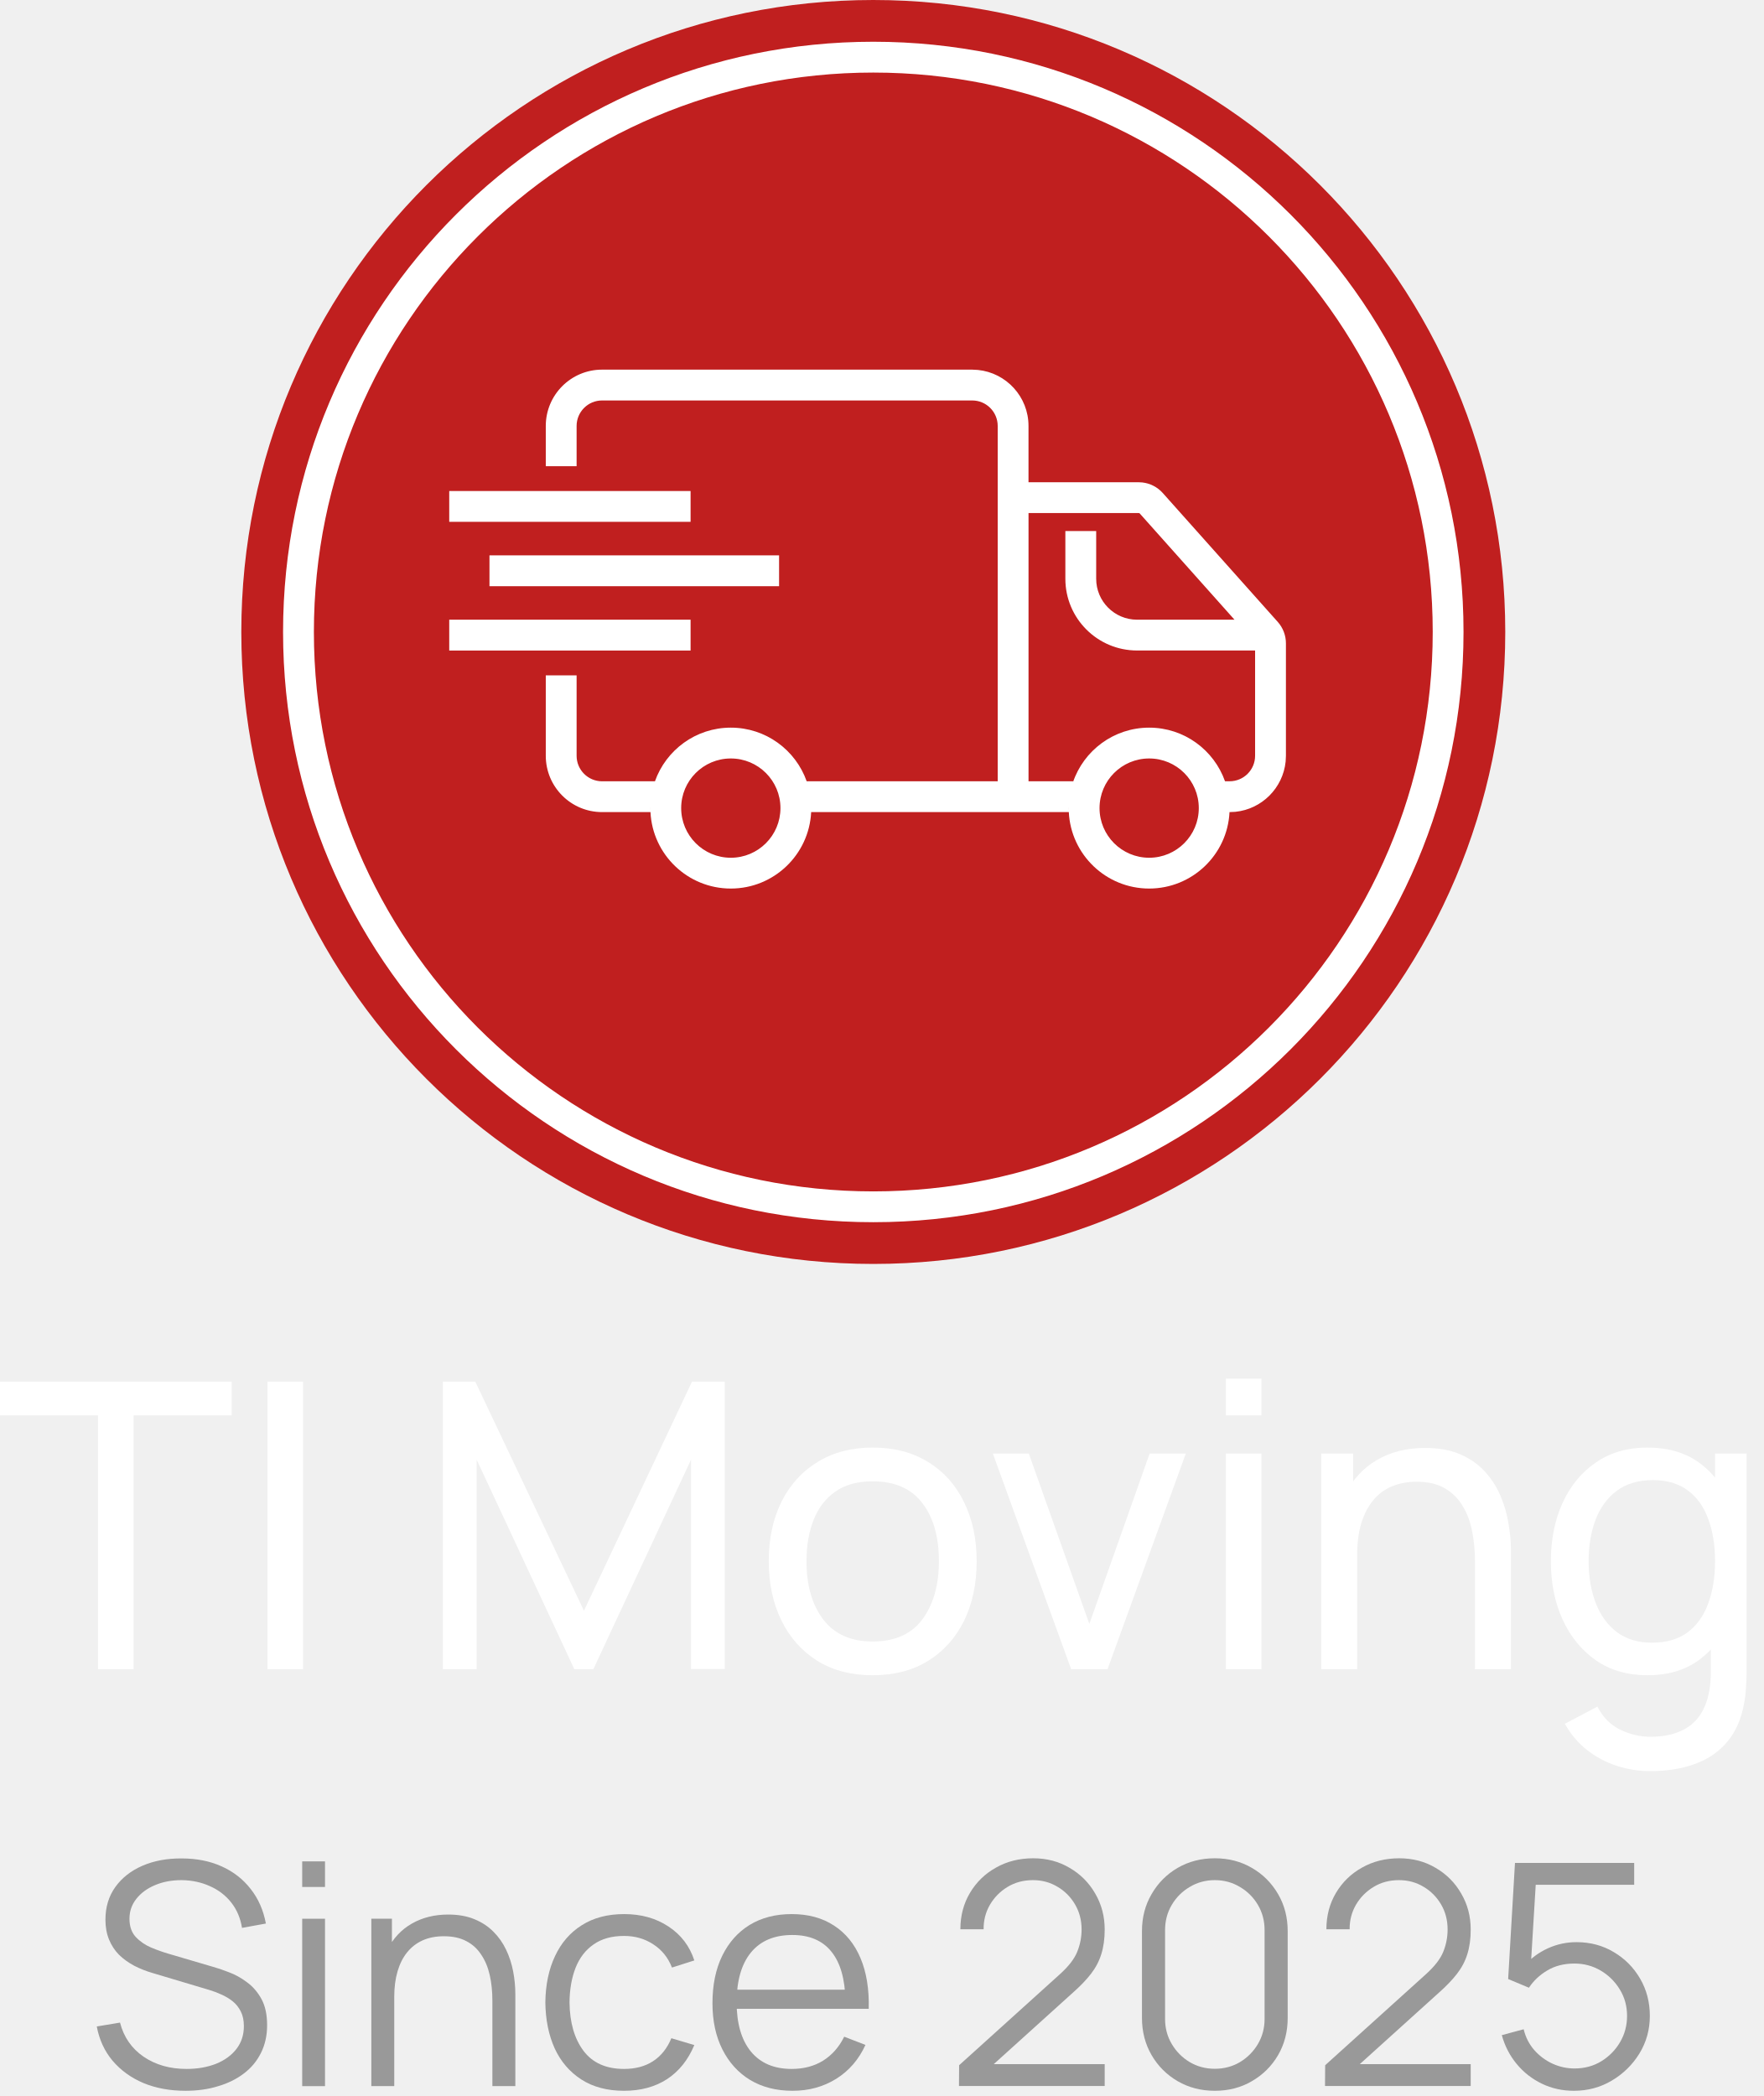
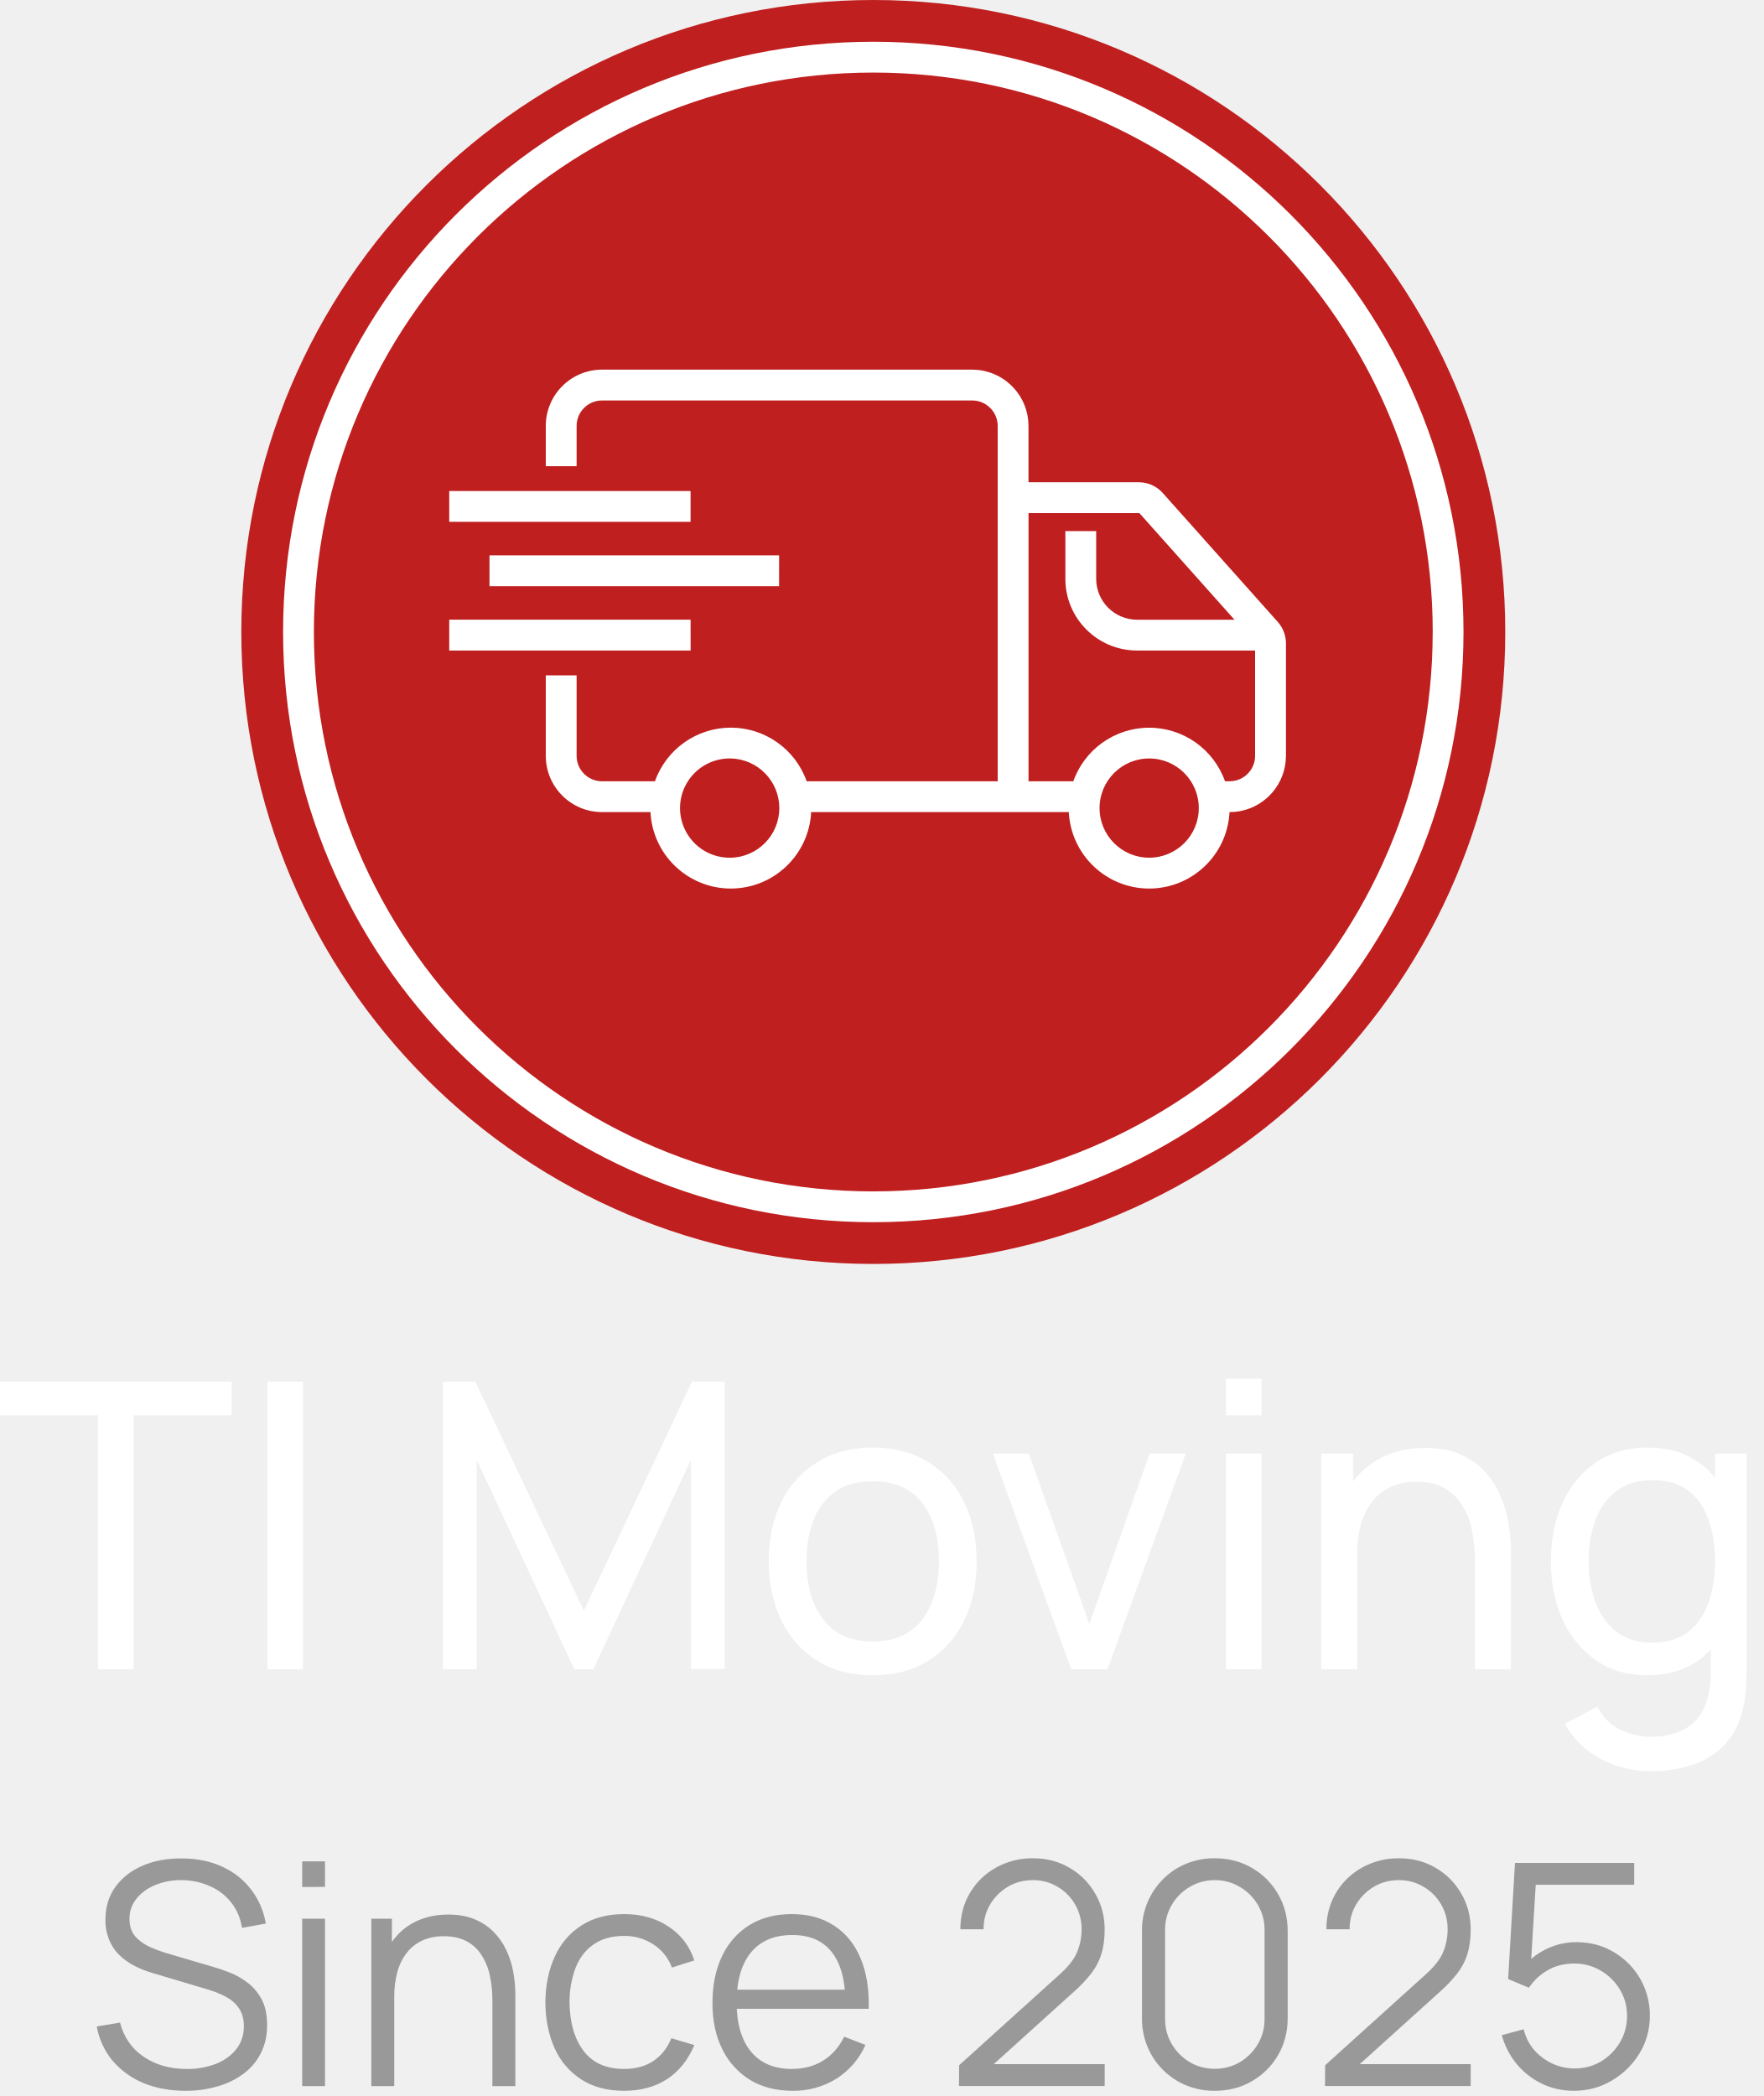
- <svg xmlns="http://www.w3.org/2000/svg" width="69" height="82" viewBox="0 0 69 82" fill="none">
-   <path d="M64.557 69.29C64.114 69.29 63.682 69.222 63.26 69.086C62.838 68.951 62.45 68.745 62.095 68.469C61.746 68.198 61.455 67.855 61.22 67.438L62.494 66.766C62.702 67.177 62.997 67.477 63.377 67.664C63.762 67.852 64.158 67.946 64.564 67.946C65.101 67.946 65.546 67.847 65.901 67.649C66.255 67.456 66.515 67.167 66.682 66.781C66.854 66.396 66.937 65.917 66.932 65.344V63.039H67.096V56.866H68.331V65.359C68.331 65.589 68.323 65.81 68.307 66.023C68.297 66.237 68.271 66.448 68.229 66.656C68.12 67.255 67.903 67.748 67.581 68.133C67.258 68.524 66.841 68.813 66.33 69.001C65.82 69.193 65.229 69.29 64.557 69.29ZM64.455 65.539C63.669 65.539 62.994 65.344 62.431 64.953C61.869 64.557 61.434 64.023 61.127 63.351C60.824 62.679 60.673 61.921 60.673 61.078C60.673 60.234 60.824 59.476 61.127 58.804C61.434 58.132 61.869 57.603 62.431 57.218C62.994 56.827 63.666 56.632 64.447 56.632C65.244 56.632 65.914 56.824 66.455 57.21C66.997 57.595 67.406 58.124 67.682 58.796C67.963 59.468 68.104 60.228 68.104 61.078C68.104 61.916 67.963 62.674 67.682 63.351C67.406 64.023 66.997 64.557 66.455 64.953C65.914 65.344 65.247 65.539 64.455 65.539ZM64.627 64.266C65.195 64.266 65.661 64.13 66.026 63.859C66.39 63.583 66.659 63.205 66.83 62.726C67.008 62.242 67.096 61.692 67.096 61.078C67.096 60.452 67.008 59.903 66.83 59.429C66.659 58.95 66.393 58.577 66.034 58.312C65.674 58.041 65.218 57.905 64.666 57.905C64.093 57.905 63.619 58.046 63.244 58.327C62.874 58.608 62.598 58.989 62.416 59.468C62.239 59.947 62.15 60.484 62.15 61.078C62.15 61.677 62.241 62.218 62.424 62.703C62.606 63.182 62.879 63.562 63.244 63.843C63.614 64.125 64.075 64.266 64.627 64.266Z" fill="white" />
-   <path d="M57.704 65.305V61.078C57.704 60.676 57.668 60.291 57.595 59.921C57.527 59.551 57.405 59.221 57.228 58.929C57.056 58.632 56.821 58.398 56.524 58.226C56.233 58.054 55.863 57.968 55.415 57.968C55.066 57.968 54.748 58.028 54.462 58.147C54.18 58.262 53.938 58.439 53.735 58.679C53.532 58.918 53.373 59.221 53.258 59.585C53.149 59.944 53.094 60.369 53.094 60.859L52.18 60.578C52.18 59.76 52.326 59.059 52.618 58.476C52.914 57.887 53.329 57.436 53.86 57.124C54.397 56.806 55.027 56.647 55.751 56.647C56.298 56.647 56.764 56.733 57.149 56.905C57.535 57.077 57.855 57.306 58.111 57.593C58.366 57.874 58.566 58.192 58.712 58.546C58.858 58.895 58.96 59.252 59.017 59.616C59.079 59.976 59.111 60.317 59.111 60.64V65.305H57.704ZM51.688 65.305V56.866H52.938V59.124H53.094V65.305H51.688Z" fill="white" />
-   <path d="M47.96 55.373V53.936H49.351V55.373H47.96ZM47.96 65.305V56.866H49.351V65.305H47.96Z" fill="white" />
-   <path d="M41.906 65.305L38.843 56.866H40.249L42.617 63.531L44.976 56.866H46.391L43.328 65.305H41.906Z" fill="white" />
-   <path d="M34.138 65.539C33.3 65.539 32.575 65.349 31.966 64.969C31.362 64.588 30.896 64.062 30.567 63.39C30.239 62.718 30.075 61.947 30.075 61.078C30.075 60.192 30.242 59.416 30.575 58.749C30.909 58.082 31.38 57.564 31.989 57.194C32.599 56.819 33.315 56.632 34.138 56.632C34.982 56.632 35.709 56.822 36.318 57.202C36.928 57.577 37.394 58.1 37.717 58.773C38.045 59.439 38.209 60.208 38.209 61.078C38.209 61.958 38.045 62.734 37.717 63.406C37.389 64.073 36.92 64.596 36.31 64.977C35.701 65.352 34.977 65.539 34.138 65.539ZM34.138 64.219C35.013 64.219 35.664 63.927 36.092 63.343C36.519 62.76 36.732 62.005 36.732 61.078C36.732 60.124 36.516 59.366 36.084 58.804C35.651 58.236 35.003 57.952 34.138 57.952C33.55 57.952 33.065 58.085 32.685 58.351C32.305 58.616 32.021 58.983 31.833 59.452C31.646 59.921 31.552 60.463 31.552 61.078C31.552 62.026 31.771 62.786 32.208 63.359C32.646 63.932 33.289 64.219 34.138 64.219Z" fill="white" />
-   <path d="M17.328 65.305V54.053H18.594L22.845 63.015L27.072 54.053H28.353V65.297H27.033V57.108L23.212 65.305H22.47L18.649 57.108V65.305H17.328Z" fill="white" />
-   <path d="M10.464 65.305V54.053H11.855V65.305H10.464Z" fill="white" />
-   <path d="M3.836 65.305V55.374H0V54.053H9.064V55.374H5.227V65.305H3.836Z" fill="white" />
-   <path d="M61.574 81.796C61.121 81.796 60.702 81.703 60.318 81.517C59.934 81.331 59.607 81.075 59.336 80.747C59.065 80.42 58.871 80.044 58.754 79.619L59.609 79.389C59.685 79.704 59.825 79.977 60.027 80.207C60.229 80.434 60.466 80.61 60.737 80.735C61.012 80.86 61.299 80.923 61.598 80.923C61.986 80.923 62.334 80.83 62.641 80.644C62.952 80.454 63.199 80.203 63.381 79.892C63.563 79.581 63.654 79.239 63.654 78.867C63.654 78.483 63.559 78.138 63.369 77.83C63.179 77.519 62.928 77.272 62.617 77.09C62.305 76.909 61.966 76.818 61.598 76.818C61.185 76.818 60.83 76.909 60.531 77.09C60.231 77.268 59.993 77.493 59.815 77.764L59.002 77.424L59.269 72.882H63.933V73.737H59.663L60.106 73.319L59.87 77.194L59.645 76.896C59.896 76.609 60.199 76.385 60.555 76.223C60.91 76.061 61.285 75.981 61.677 75.981C62.214 75.981 62.7 76.11 63.132 76.369C63.565 76.624 63.908 76.969 64.163 77.406C64.418 77.842 64.545 78.33 64.545 78.867C64.545 79.401 64.41 79.89 64.139 80.335C63.868 80.775 63.508 81.129 63.059 81.396C62.611 81.663 62.115 81.796 61.574 81.796Z" fill="#999999" />
-   <path d="M51.837 81.608L51.843 80.796L55.791 77.23C56.13 76.922 56.355 76.631 56.464 76.356C56.577 76.078 56.633 75.786 56.633 75.483C56.633 75.123 56.549 74.798 56.379 74.507C56.209 74.216 55.981 73.985 55.694 73.816C55.407 73.642 55.085 73.555 54.729 73.555C54.357 73.555 54.026 73.644 53.735 73.822C53.444 73.999 53.213 74.234 53.044 74.525C52.878 74.816 52.797 75.133 52.801 75.477H51.891C51.891 74.948 52.017 74.472 52.267 74.052C52.518 73.632 52.858 73.302 53.286 73.064C53.715 72.821 54.2 72.7 54.742 72.7C55.271 72.7 55.746 72.825 56.167 73.076C56.591 73.322 56.925 73.658 57.167 74.082C57.414 74.503 57.537 74.972 57.537 75.489C57.537 75.853 57.493 76.174 57.404 76.454C57.319 76.728 57.183 76.985 56.997 77.224C56.815 77.458 56.583 77.701 56.3 77.951L52.795 81.117L52.655 80.753H57.537V81.608H51.837Z" fill="#999999" />
-   <path d="M47.527 81.796C46.989 81.796 46.504 81.671 46.071 81.42C45.643 81.169 45.303 80.83 45.053 80.401C44.802 79.969 44.676 79.484 44.676 78.946V75.55C44.676 75.012 44.802 74.529 45.053 74.101C45.303 73.668 45.643 73.326 46.071 73.076C46.504 72.825 46.989 72.7 47.527 72.7C48.064 72.7 48.547 72.825 48.976 73.076C49.409 73.326 49.75 73.668 50.001 74.101C50.252 74.529 50.377 75.012 50.377 75.55V78.946C50.377 79.484 50.252 79.969 50.001 80.401C49.75 80.83 49.409 81.169 48.976 81.42C48.547 81.671 48.064 81.796 47.527 81.796ZM47.527 80.935C47.886 80.935 48.214 80.848 48.509 80.674C48.804 80.496 49.039 80.26 49.213 79.965C49.386 79.67 49.473 79.344 49.473 78.988V75.507C49.473 75.148 49.386 74.82 49.213 74.525C49.039 74.23 48.804 73.995 48.509 73.822C48.214 73.644 47.886 73.555 47.527 73.555C47.167 73.555 46.839 73.644 46.544 73.822C46.249 73.995 46.015 74.23 45.841 74.525C45.667 74.82 45.58 75.148 45.58 75.507V78.988C45.58 79.344 45.667 79.67 45.841 79.965C46.015 80.26 46.249 80.496 46.544 80.674C46.839 80.848 47.167 80.935 47.527 80.935Z" fill="#999999" />
-   <path d="M37.517 81.608L37.523 80.796L41.471 77.23C41.811 76.922 42.035 76.631 42.144 76.356C42.257 76.078 42.314 75.786 42.314 75.483C42.314 75.123 42.229 74.798 42.059 74.507C41.889 74.216 41.661 73.985 41.374 73.816C41.087 73.642 40.766 73.555 40.41 73.555C40.038 73.555 39.706 73.644 39.415 73.822C39.124 73.999 38.894 74.234 38.724 74.525C38.558 74.816 38.477 75.133 38.481 75.477H37.572C37.572 74.948 37.697 74.472 37.948 74.052C38.198 73.632 38.538 73.302 38.967 73.064C39.395 72.821 39.88 72.7 40.422 72.7C40.952 72.7 41.426 72.825 41.847 73.076C42.272 73.322 42.605 73.658 42.848 74.082C43.094 74.503 43.218 74.972 43.218 75.489C43.218 75.853 43.173 76.174 43.084 76.454C42.999 76.728 42.864 76.985 42.678 77.224C42.496 77.458 42.263 77.701 41.98 77.951L38.475 81.117L38.336 80.753H43.218V81.608H37.517Z" fill="#999999" />
-   <path d="M31.008 81.796C30.369 81.796 29.815 81.655 29.346 81.372C28.881 81.089 28.52 80.69 28.261 80.177C28.002 79.663 27.873 79.061 27.873 78.37C27.873 77.654 28 77.036 28.255 76.514C28.51 75.993 28.867 75.59 29.328 75.307C29.793 75.024 30.341 74.883 30.972 74.883C31.619 74.883 32.17 75.032 32.627 75.332C33.084 75.627 33.43 76.051 33.664 76.605C33.899 77.159 34.006 77.82 33.986 78.588H33.076V78.273C33.06 77.424 32.876 76.783 32.524 76.35C32.176 75.918 31.667 75.701 30.996 75.701C30.292 75.701 29.753 75.93 29.377 76.387C29.005 76.844 28.819 77.495 28.819 78.339C28.819 79.164 29.005 79.805 29.377 80.262C29.753 80.715 30.284 80.941 30.972 80.941C31.441 80.941 31.849 80.834 32.197 80.62C32.548 80.401 32.825 80.088 33.027 79.68L33.858 80.001C33.599 80.571 33.217 81.014 32.712 81.329C32.211 81.64 31.643 81.796 31.008 81.796ZM28.503 78.588V77.842H33.507V78.588H28.503Z" fill="#999999" />
-   <path d="M24.415 81.796C23.756 81.796 23.198 81.648 22.742 81.353C22.285 81.058 21.937 80.652 21.699 80.135C21.464 79.613 21.343 79.015 21.335 78.339C21.343 77.652 21.468 77.05 21.711 76.532C21.953 76.011 22.303 75.606 22.76 75.319C23.217 75.028 23.77 74.883 24.421 74.883C25.084 74.883 25.661 75.044 26.15 75.368C26.643 75.691 26.981 76.134 27.163 76.696L26.289 76.975C26.136 76.583 25.891 76.28 25.555 76.065C25.224 75.847 24.844 75.738 24.415 75.738C23.934 75.738 23.536 75.849 23.221 76.071C22.905 76.29 22.671 76.595 22.517 76.987C22.364 77.379 22.285 77.83 22.281 78.339C22.289 79.124 22.471 79.754 22.826 80.231C23.182 80.704 23.712 80.941 24.415 80.941C24.86 80.941 25.238 80.84 25.549 80.638C25.865 80.432 26.103 80.132 26.265 79.74L27.163 80.007C26.92 80.589 26.564 81.034 26.095 81.341C25.626 81.644 25.066 81.796 24.415 81.796Z" fill="#999999" />
-   <path d="M19.263 81.614V78.273C19.263 77.909 19.229 77.576 19.16 77.272C19.091 76.965 18.98 76.698 18.826 76.472C18.677 76.241 18.481 76.063 18.238 75.938C18 75.813 17.709 75.75 17.365 75.75C17.05 75.75 16.771 75.805 16.528 75.914C16.29 76.023 16.087 76.181 15.922 76.387C15.76 76.589 15.637 76.836 15.552 77.127C15.467 77.418 15.424 77.749 15.424 78.121L14.794 77.982C14.794 77.311 14.911 76.747 15.145 76.29C15.38 75.833 15.703 75.487 16.116 75.253C16.528 75.018 17.001 74.901 17.535 74.901C17.927 74.901 18.268 74.962 18.56 75.083C18.855 75.204 19.103 75.368 19.305 75.574C19.512 75.78 19.677 76.017 19.803 76.284C19.928 76.547 20.019 76.828 20.076 77.127C20.132 77.422 20.161 77.717 20.161 78.012V81.614H19.263ZM14.527 81.614V75.065H15.333V76.678H15.424V81.614H14.527Z" fill="#999999" />
-   <path d="M11.823 73.822V72.821H12.715V73.822H11.823ZM11.823 81.614V75.065H12.715V81.614H11.823Z" fill="#999999" />
-   <path d="M7.26 81.796C6.65 81.796 6.1 81.695 5.611 81.493C5.126 81.287 4.724 80.996 4.404 80.62C4.089 80.244 3.883 79.797 3.786 79.28L4.695 79.128C4.841 79.694 5.148 80.139 5.617 80.462C6.086 80.781 6.646 80.941 7.297 80.941C7.725 80.941 8.109 80.874 8.449 80.741C8.789 80.604 9.056 80.41 9.25 80.159C9.444 79.908 9.541 79.611 9.541 79.267C9.541 79.041 9.5 78.849 9.419 78.691C9.338 78.53 9.231 78.396 9.098 78.291C8.965 78.186 8.819 78.099 8.661 78.03C8.504 77.958 8.35 77.899 8.2 77.855L5.987 77.194C5.72 77.117 5.474 77.02 5.247 76.902C5.021 76.781 4.823 76.638 4.653 76.472C4.487 76.302 4.358 76.104 4.265 75.878C4.172 75.651 4.125 75.392 4.125 75.101C4.125 74.608 4.255 74.182 4.513 73.822C4.772 73.462 5.126 73.185 5.575 72.991C6.023 72.797 6.535 72.702 7.109 72.706C7.691 72.706 8.211 72.809 8.667 73.015C9.128 73.221 9.508 73.516 9.807 73.901C10.107 74.281 10.305 74.731 10.402 75.253L9.468 75.423C9.407 75.043 9.268 74.713 9.049 74.434C8.831 74.155 8.552 73.941 8.213 73.791C7.877 73.638 7.507 73.559 7.103 73.555C6.711 73.555 6.361 73.622 6.054 73.755C5.75 73.884 5.51 74.062 5.332 74.289C5.154 74.515 5.065 74.774 5.065 75.065C5.065 75.36 5.146 75.597 5.308 75.775C5.474 75.952 5.676 76.092 5.914 76.193C6.157 76.294 6.391 76.377 6.618 76.442L8.328 76.945C8.506 76.993 8.714 77.064 8.952 77.157C9.195 77.246 9.429 77.375 9.656 77.545C9.886 77.711 10.076 77.929 10.226 78.2C10.376 78.471 10.45 78.815 10.45 79.231C10.45 79.635 10.369 79.997 10.208 80.317C10.05 80.636 9.826 80.905 9.535 81.123C9.248 81.341 8.91 81.507 8.522 81.62C8.138 81.738 7.717 81.796 7.26 81.796Z" fill="#999999" />
-   <circle cx="34.165" cy="24.724" r="24.724" fill="#C01F1F" />
-   <path d="M56.051 24.724C56.051 12.637 46.252 2.839 34.165 2.839C22.078 2.839 12.28 12.637 12.28 24.724C12.28 36.811 22.078 46.61 34.165 46.61V47.815C21.412 47.815 11.074 37.477 11.074 24.724C11.074 11.971 21.412 1.633 34.165 1.633C46.918 1.633 57.256 11.971 57.256 24.724C57.256 37.477 46.918 47.815 34.165 47.815V46.61C46.252 46.61 56.051 36.811 56.051 24.724Z" fill="white" />
-   <path d="M38.26 14.473C39.37 14.586 40.237 15.524 40.237 16.664V18.867H44.551L44.684 18.874C44.993 18.907 45.281 19.054 45.49 19.288L49.989 24.331C50.195 24.562 50.308 24.861 50.308 25.17V29.567L50.297 29.793C50.191 30.83 49.367 31.654 48.331 31.76L48.105 31.771H48.101V31.776C48.017 33.439 46.642 34.761 44.958 34.762L44.796 34.758C43.133 34.673 41.81 33.298 41.81 31.614C41.81 31.597 41.811 31.58 41.811 31.562C41.811 31.58 41.809 31.597 41.809 31.614C41.809 31.667 41.812 31.72 41.814 31.771H31.734V31.776C31.65 33.439 30.274 34.762 28.591 34.762L28.429 34.758C26.766 34.674 25.444 33.298 25.444 31.614C25.444 31.597 25.445 31.58 25.445 31.562C25.445 31.58 25.443 31.597 25.443 31.614C25.443 31.667 25.445 31.72 25.448 31.771H23.555C22.339 31.771 21.352 30.785 21.352 29.568V26.421H22.558V29.568C22.558 30.119 23.005 30.566 23.555 30.566H25.623C26.055 29.344 27.22 28.467 28.591 28.467C29.961 28.467 31.127 29.343 31.559 30.566H39.032V16.664C39.032 16.113 38.585 15.667 38.034 15.667H23.555C23.005 15.667 22.558 16.113 22.558 16.664V18.238H21.352V16.664C21.352 15.447 22.339 14.461 23.555 14.461H38.034L38.26 14.473ZM28.591 29.673C27.518 29.673 26.649 30.542 26.649 31.614C26.649 32.687 27.518 33.556 28.591 33.557C29.663 33.557 30.533 32.687 30.533 31.614C30.533 30.542 29.663 29.673 28.591 29.673ZM44.958 29.673C43.885 29.673 43.017 30.542 43.016 31.614C43.016 32.687 43.885 33.556 44.958 33.557C46.03 33.556 46.899 32.687 46.899 31.614C46.899 30.542 46.03 29.673 44.958 29.673ZM41.826 31.303C41.823 31.333 41.82 31.363 41.818 31.394C41.82 31.363 41.823 31.333 41.826 31.303ZM41.863 31.035C41.858 31.06 41.854 31.085 41.85 31.11C41.854 31.085 41.858 31.06 41.863 31.035ZM40.238 30.565H41.989C41.984 30.58 41.98 30.594 41.975 30.608C42.395 29.364 43.572 28.467 44.958 28.467C46.328 28.467 47.493 29.343 47.925 30.565H48.105C48.656 30.565 49.102 30.118 49.102 29.567V25.449H44.485C42.936 25.449 41.679 24.193 41.679 22.644V20.776H42.885V22.644C42.885 23.527 43.602 24.244 44.485 24.244H48.296L44.591 20.09C44.581 20.079 44.566 20.073 44.551 20.072H40.238V30.565ZM27.017 25.45H17.575V24.244H27.017V25.45ZM30.479 22.933H19.149V21.727H30.479V22.933ZM27.017 20.414H17.575V19.209H27.017V20.414Z" fill="white" />
+ <svg xmlns="http://www.w3.org/2000/svg" width="69" height="82" fill="none" viewBox="0 0 69 82">
+   <path fill="#fff" d="M64.557 69.29q-.664 0-1.297-.204a3.7 3.7 0 0 1-1.165-.617 3.4 3.4 0 0 1-.875-1.031l1.274-.672q.313.616.883.898.578.282 1.187.282.805 0 1.337-.297.53-.29.781-.868.258-.578.25-1.437v-2.305h.164v-6.173h1.235v8.493q0 .344-.024.665-.015.32-.078.632-.165.9-.648 1.477-.485.586-1.25.868-.766.288-1.774.289m-.102-3.75q-1.18 0-2.024-.587a3.9 3.9 0 0 1-1.304-1.602q-.454-1.008-.454-2.273t.453-2.274q.462-1.008 1.305-1.586.844-.586 2.016-.586 1.196 0 2.008.578t1.227 1.586q.422 1.008.422 2.282 0 1.257-.422 2.273-.414 1.008-1.227 1.602-.812.585-2 .586m.172-1.275q.852 0 1.399-.406.547-.414.804-1.133.266-.727.266-1.648 0-.938-.266-1.65-.257-.717-.796-1.116-.54-.407-1.368-.407-.86 0-1.422.422a2.5 2.5 0 0 0-.828 1.14 4.6 4.6 0 0 0-.266 1.61q0 .9.274 1.626.273.72.82 1.14.554.423 1.383.422M57.704 65.305v-4.228q0-.6-.11-1.156a2.9 2.9 0 0 0-.366-.992 1.9 1.9 0 0 0-.704-.703q-.437-.258-1.11-.258-.523 0-.952.18a1.87 1.87 0 0 0-.727.53 2.6 2.6 0 0 0-.477.907q-.165.54-.164 1.274l-.914-.282q0-1.226.438-2.101a3.2 3.2 0 0 1 1.242-1.352q.805-.477 1.89-.477.822 0 1.4.258t.96.688q.383.421.602.953.22.524.305 1.07.093.54.094 1.024v4.665zm-6.016 0v-8.439h1.25v2.258h.156v6.18zM47.96 55.374v-1.438h1.391v1.438zm0 9.93v-8.438h1.391v8.439zM41.906 65.305l-3.063-8.439h1.406l2.368 6.665 2.36-6.665h1.414l-3.063 8.439zM34.138 65.54q-1.257 0-2.172-.571a3.8 3.8 0 0 1-1.399-1.579q-.492-1.008-.492-2.312 0-1.329.5-2.329a3.7 3.7 0 0 1 1.415-1.555q.914-.562 2.148-.562 1.266 0 2.18.57a3.66 3.66 0 0 1 1.399 1.57q.492 1 .492 2.306 0 1.32-.492 2.328a3.77 3.77 0 0 1-1.407 1.57q-.913.564-2.172.563m0-1.321q1.312 0 1.954-.875.64-.876.64-2.267 0-1.429-.648-2.273-.649-.852-1.946-.852-.883 0-1.453.399-.57.398-.852 1.101-.28.703-.281 1.626 0 1.422.656 2.281.657.86 1.93.86M17.328 65.305V54.053h1.266l4.25 8.962 4.228-8.962h1.281v11.244h-1.32v-8.189l-3.821 8.197h-.742l-3.821-8.197v8.197zM10.464 65.305V54.053h1.39v11.252zM3.836 65.305v-9.931H0v-1.32h9.064v1.32H5.227v9.93z" />
+   <path fill="#999" d="M61.574 81.796q-.68 0-1.256-.279a2.9 2.9 0 0 1-.982-.77 3 3 0 0 1-.582-1.128l.855-.23q.114.472.418.819.303.34.71.527.413.188.86.188.584 0 1.044-.279.467-.284.74-.752.273-.467.273-1.025 0-.576-.285-1.037a2.1 2.1 0 0 0-.752-.74 2 2 0 0 0-1.02-.272q-.618 0-1.066.272a2.16 2.16 0 0 0-.716.674l-.813-.34.267-4.542h4.664v.855h-4.27l.443-.418-.236 3.874-.225-.297q.376-.43.91-.673.533-.243 1.122-.242.806 0 1.455.388a2.85 2.85 0 0 1 1.413 2.498q0 .8-.406 1.468-.406.66-1.08 1.061-.673.4-1.485.4M51.837 81.608l.006-.812 3.948-3.566q.51-.462.673-.874.17-.418.17-.873a1.9 1.9 0 0 0-.94-1.668 1.83 1.83 0 0 0-.965-.26q-.558 0-.994.267a2 2 0 0 0-.691.703 1.84 1.84 0 0 0-.243.952h-.91q0-.795.376-1.425.375-.63 1.019-.988a2.9 2.9 0 0 1 1.456-.364q.794 0 1.425.376.637.37 1 1.006.37.63.37 1.407 0 .546-.133.965-.127.411-.407.77a5.5 5.5 0 0 1-.697.727l-3.505 3.166-.14-.364h4.882v.855zM47.527 81.796a2.85 2.85 0 0 1-1.456-.376 2.8 2.8 0 0 1-1.018-1.019 2.85 2.85 0 0 1-.377-1.455V75.55a2.82 2.82 0 0 1 1.395-2.474 2.85 2.85 0 0 1 1.456-.376q.805 0 1.45.376.648.375 1.024 1.025.375.642.376 1.449v3.396q0 .807-.376 1.455-.375.644-1.025 1.02-.642.375-1.45.375m0-.861q.54 0 .982-.26.443-.268.704-.71t.26-.977v-3.48a1.9 1.9 0 0 0-.26-.983 1.96 1.96 0 0 0-.704-.703 1.87 1.87 0 0 0-.982-.267q-.54 0-.983.267-.443.26-.703.703t-.26.982v3.481q0 .534.26.977t.703.71q.443.26.983.26M37.517 81.608l.006-.812 3.948-3.566q.51-.462.673-.874.17-.418.17-.873a1.9 1.9 0 0 0-.94-1.668 1.83 1.83 0 0 0-.964-.26q-.558 0-.995.267a2 2 0 0 0-.691.703 1.85 1.85 0 0 0-.243.952h-.91q0-.795.377-1.425.375-.63 1.019-.988a2.9 2.9 0 0 1 1.455-.364q.795 0 1.425.376.637.37 1 1.006.37.63.37 1.407 0 .546-.133.965-.127.411-.406.77a5.5 5.5 0 0 1-.698.727l-3.505 3.166-.14-.364h4.883v.855zM31.008 81.796q-.959 0-1.662-.424a2.9 2.9 0 0 1-1.085-1.195q-.388-.77-.388-1.807 0-1.073.382-1.856a2.84 2.84 0 0 1 1.073-1.207q.698-.424 1.644-.424.97 0 1.655.449.686.443 1.037 1.273.352.831.322 1.983h-.91v-.315q-.024-1.274-.552-1.923-.522-.648-1.528-.648-1.055 0-1.62.685-.557.686-.557 1.952 0 1.237.558 1.923.564.68 1.595.679.703 0 1.225-.321.527-.328.83-.94l.831.321a2.97 2.97 0 0 1-1.146 1.328 3.16 3.16 0 0 1-1.704.467m-2.504-3.208v-.746h5.003v.746zM24.415 81.796q-.988 0-1.673-.443a2.8 2.8 0 0 1-1.043-1.218q-.352-.783-.364-1.796.012-1.031.376-1.807a2.78 2.78 0 0 1 1.049-1.213q.685-.436 1.661-.436.995 0 1.729.485.739.485 1.013 1.328l-.874.279a1.85 1.85 0 0 0-.734-.91 2.03 2.03 0 0 0-1.14-.327q-.72 0-1.194.333-.474.328-.704.916a3.8 3.8 0 0 0-.236 1.352q.012 1.177.546 1.892.533.71 1.588.71.668 0 1.134-.303.474-.31.716-.898l.898.267q-.364.873-1.068 1.334-.703.455-1.68.455M19.263 81.614v-3.341a4.5 4.5 0 0 0-.103-1 2.3 2.3 0 0 0-.334-.801 1.5 1.5 0 0 0-.588-.534q-.358-.188-.873-.188a2 2 0 0 0-.837.164q-.357.164-.606.473a2.1 2.1 0 0 0-.37.74 3.6 3.6 0 0 0-.128.994l-.63-.14q0-1.005.351-1.691.352-.686.97-1.037.62-.352 1.42-.352.587 0 1.025.182.442.182.745.491.31.31.498.71.188.394.273.843.084.442.085.885v3.602zm-4.736 0v-6.55h.806v1.614h.091v4.936zM11.823 73.822V72.82h.892v1zm0 7.792v-6.55h.892v6.55zM7.26 81.796q-.915 0-1.649-.303a3.2 3.2 0 0 1-1.207-.873 2.87 2.87 0 0 1-.618-1.34l.91-.152q.217.849.921 1.334.704.48 1.68.48a3.1 3.1 0 0 0 1.152-.2q.51-.207.8-.583.292-.376.292-.892 0-.339-.122-.576a1.2 1.2 0 0 0-.321-.4 2 2 0 0 0-.437-.26 3.5 3.5 0 0 0-.46-.177l-2.214-.66a4 4 0 0 1-.74-.292 2.6 2.6 0 0 1-.594-.43 1.8 1.8 0 0 1-.388-.594 2 2 0 0 1-.14-.777q0-.74.388-1.28.39-.54 1.062-.83.673-.292 1.534-.285.874 0 1.558.31.691.308 1.14.885.45.57.595 1.352l-.934.17q-.09-.57-.419-.989a2.14 2.14 0 0 0-.836-.643 2.7 2.7 0 0 0-1.11-.236 2.6 2.6 0 0 0-1.05.2q-.454.194-.721.534a1.22 1.22 0 0 0-.267.776q0 .443.243.71.249.266.606.418.364.151.704.249l1.71.503q.267.073.624.212.364.134.704.388.345.249.57.655t.224 1.031q0 .606-.242 1.086-.237.479-.673.806a3.1 3.1 0 0 1-1.013.497 4.3 4.3 0 0 1-1.262.176" />
+   <circle cx="34.165" cy="24.724" r="24.724" fill="#c01f1f" />
+   <path fill="#fff" d="M56.051 24.724c0-12.087-9.799-21.885-21.886-21.885S12.28 12.637 12.28 24.724 22.078 46.61 34.165 46.61v1.205c-12.753 0-23.09-10.338-23.09-23.091S21.411 1.633 34.164 1.633s23.091 10.338 23.091 23.09c0 12.754-10.338 23.092-23.09 23.092V46.61c12.086 0 21.885-9.8 21.885-21.886" />
+   <path fill="#fff" d="M38.26 14.473a2.204 2.204 0 0 1 1.977 2.191v2.203h4.314l.133.007c.31.033.597.18.806.414l4.499 5.043c.206.23.32.53.32.839v4.397l-.012.226a2.204 2.204 0 0 1-1.966 1.967l-.226.011h-.004v.005a3.15 3.15 0 0 1-3.143 2.986l-.162-.004a3.15 3.15 0 0 1-2.986-3.144l.001-.052-.002.052q.001.08.005.157h-10.08v.005a3.15 3.15 0 0 1-3.143 2.986l-.162-.004a3.15 3.15 0 0 1-2.985-3.144l.001-.052-.002.052q0 .08.005.157h-1.893a2.203 2.203 0 0 1-2.203-2.203v-3.147h1.206v3.147c0 .551.447.998.997.998h2.068a3.148 3.148 0 0 1 5.936 0h7.473V16.664a1 1 0 0 0-.998-.997H23.555a.997.997 0 0 0-.997.997v1.574h-1.206v-1.574c0-1.217.987-2.203 2.203-2.203h14.479zm-9.67 15.2a1.942 1.942 0 1 0 0 3.883 1.942 1.942 0 0 0 0-3.883m16.368 0a1.941 1.941 0 1 0 0 3.882 1.941 1.941 0 0 0 0-3.882m-3.095 1.362-.013.075zm-1.625-.47h1.751l-.014.043a3.149 3.149 0 0 1 5.95-.043h.18c.551 0 .997-.447.997-.998V25.45h-4.617a2.806 2.806 0 0 1-2.806-2.805v-1.868h1.206v1.868c0 .883.717 1.6 1.6 1.6h3.81l-3.704-4.154a.06.06 0 0 0-.04-.018h-4.313zm-13.22-5.115h-9.443v-1.206h9.442zm3.461-2.517H19.15v-1.206h11.33zm-3.462-2.519h-9.442V19.21h9.442z" />
</svg>
